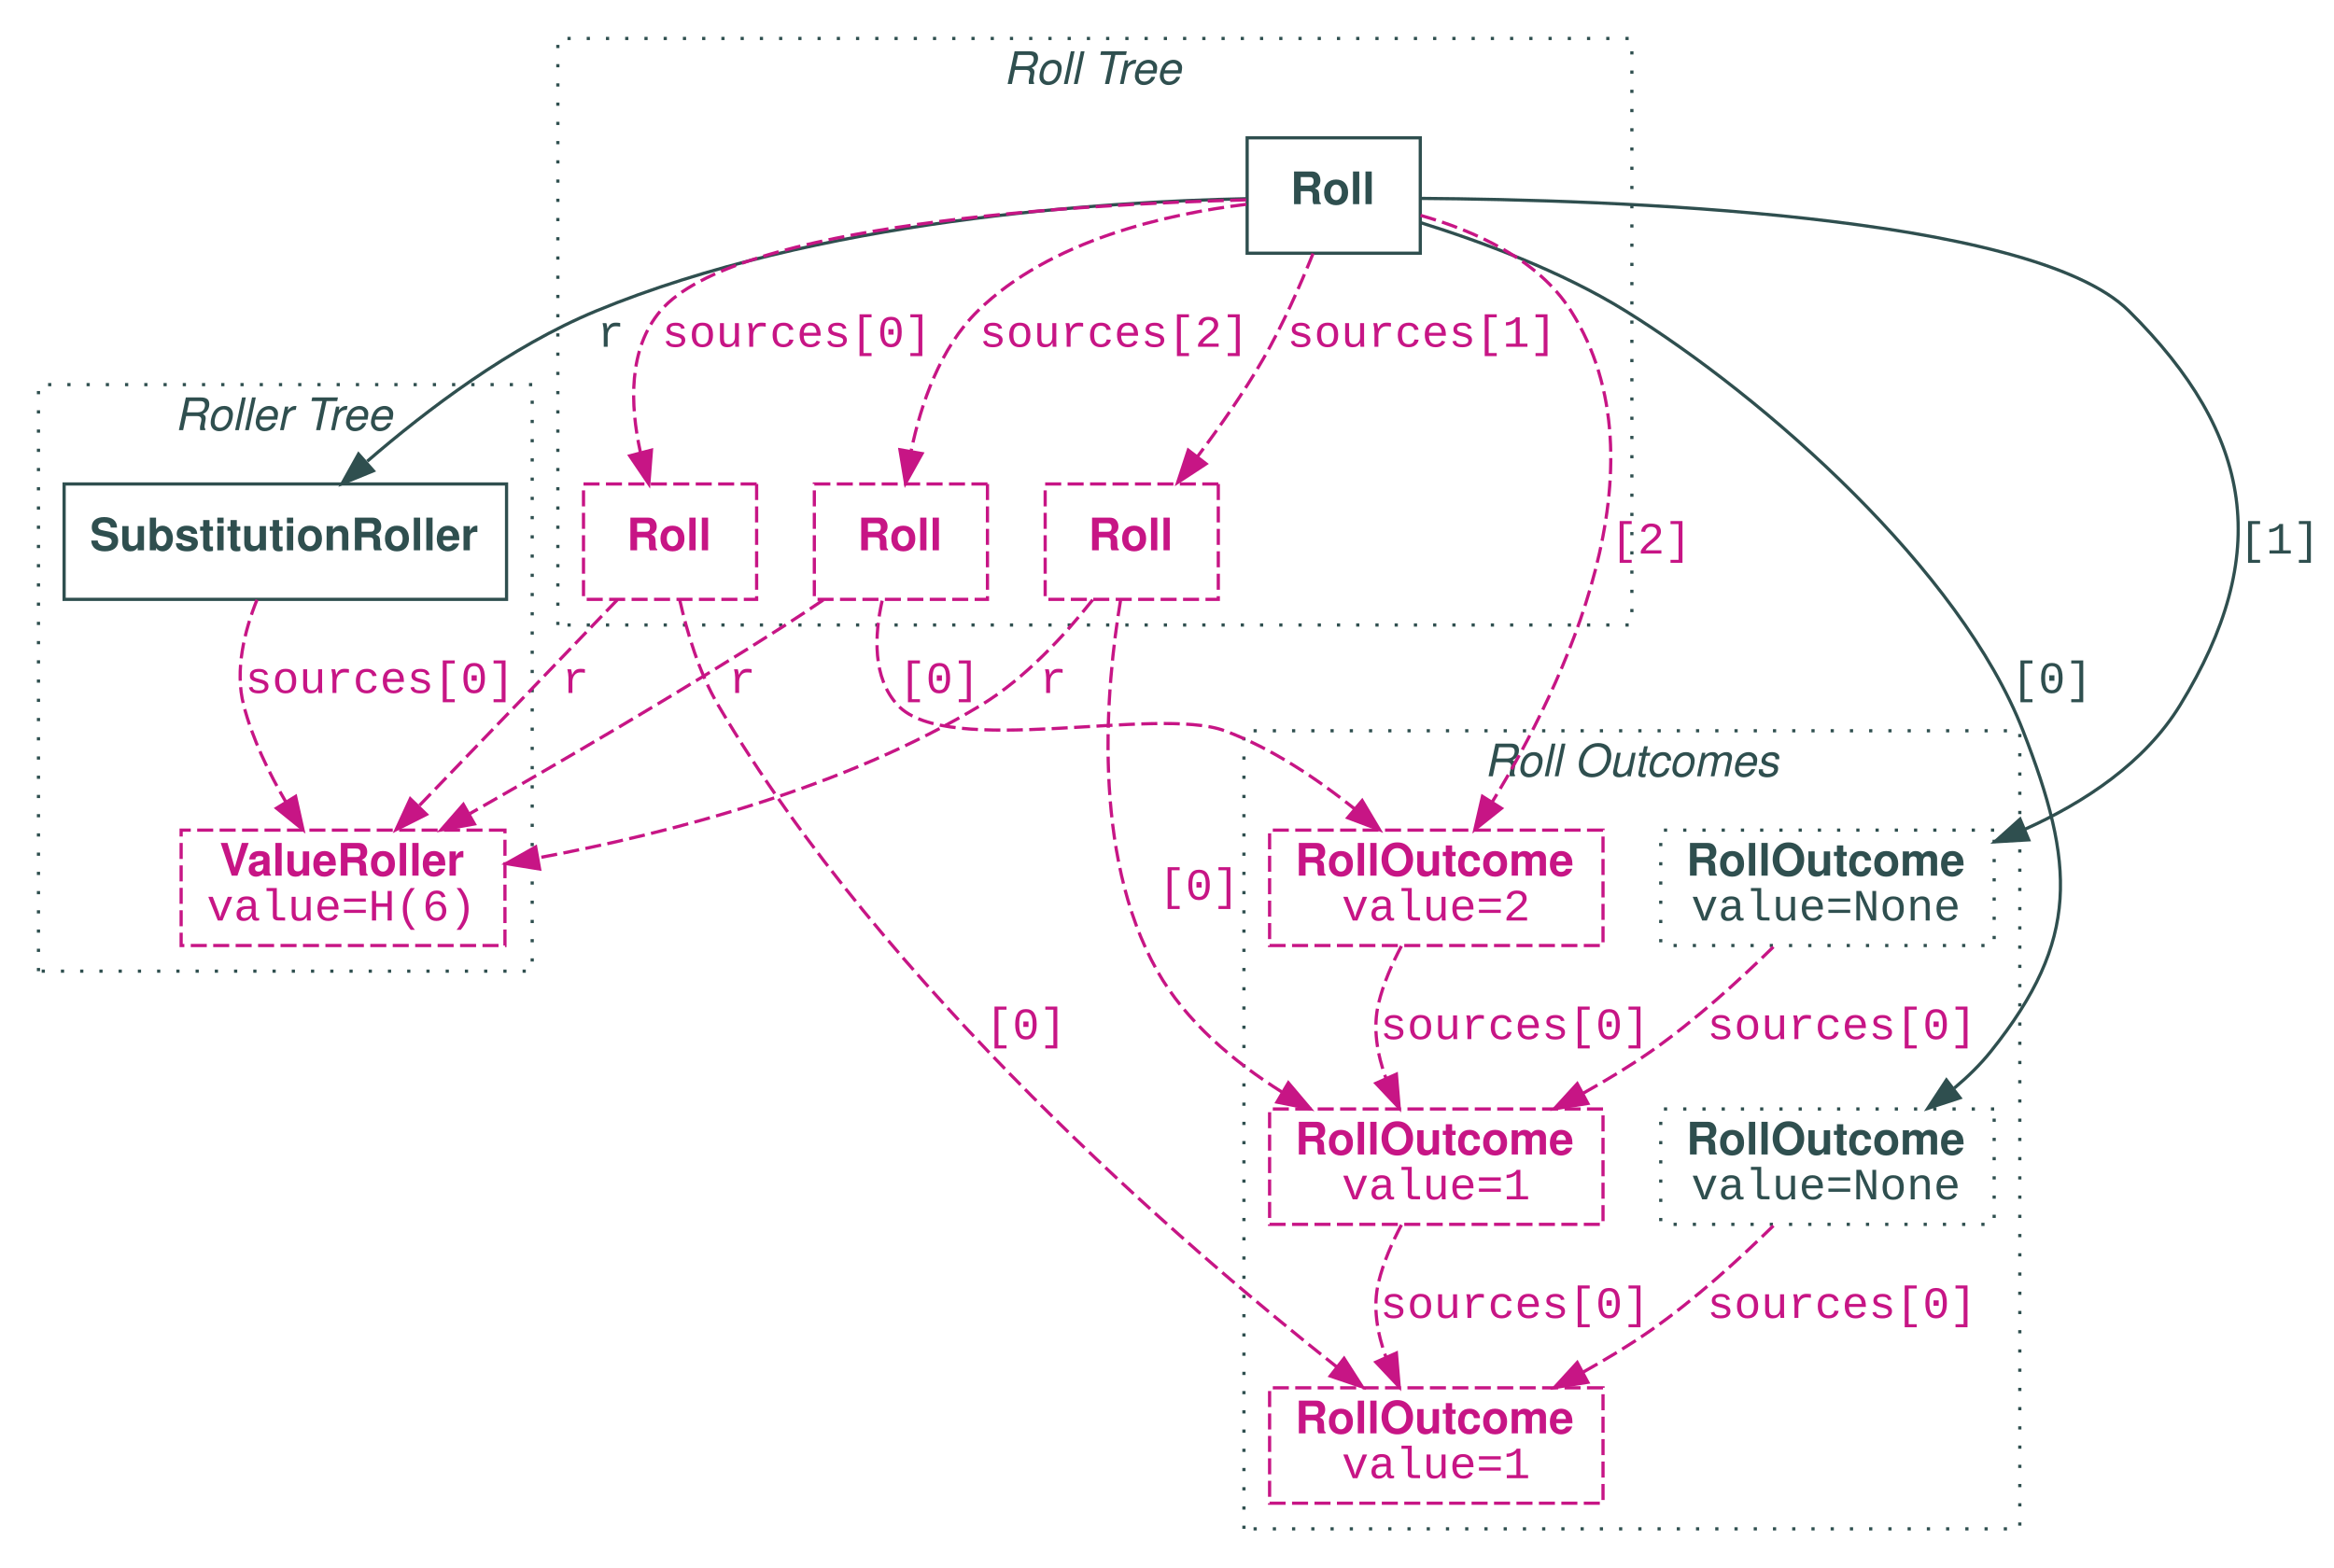
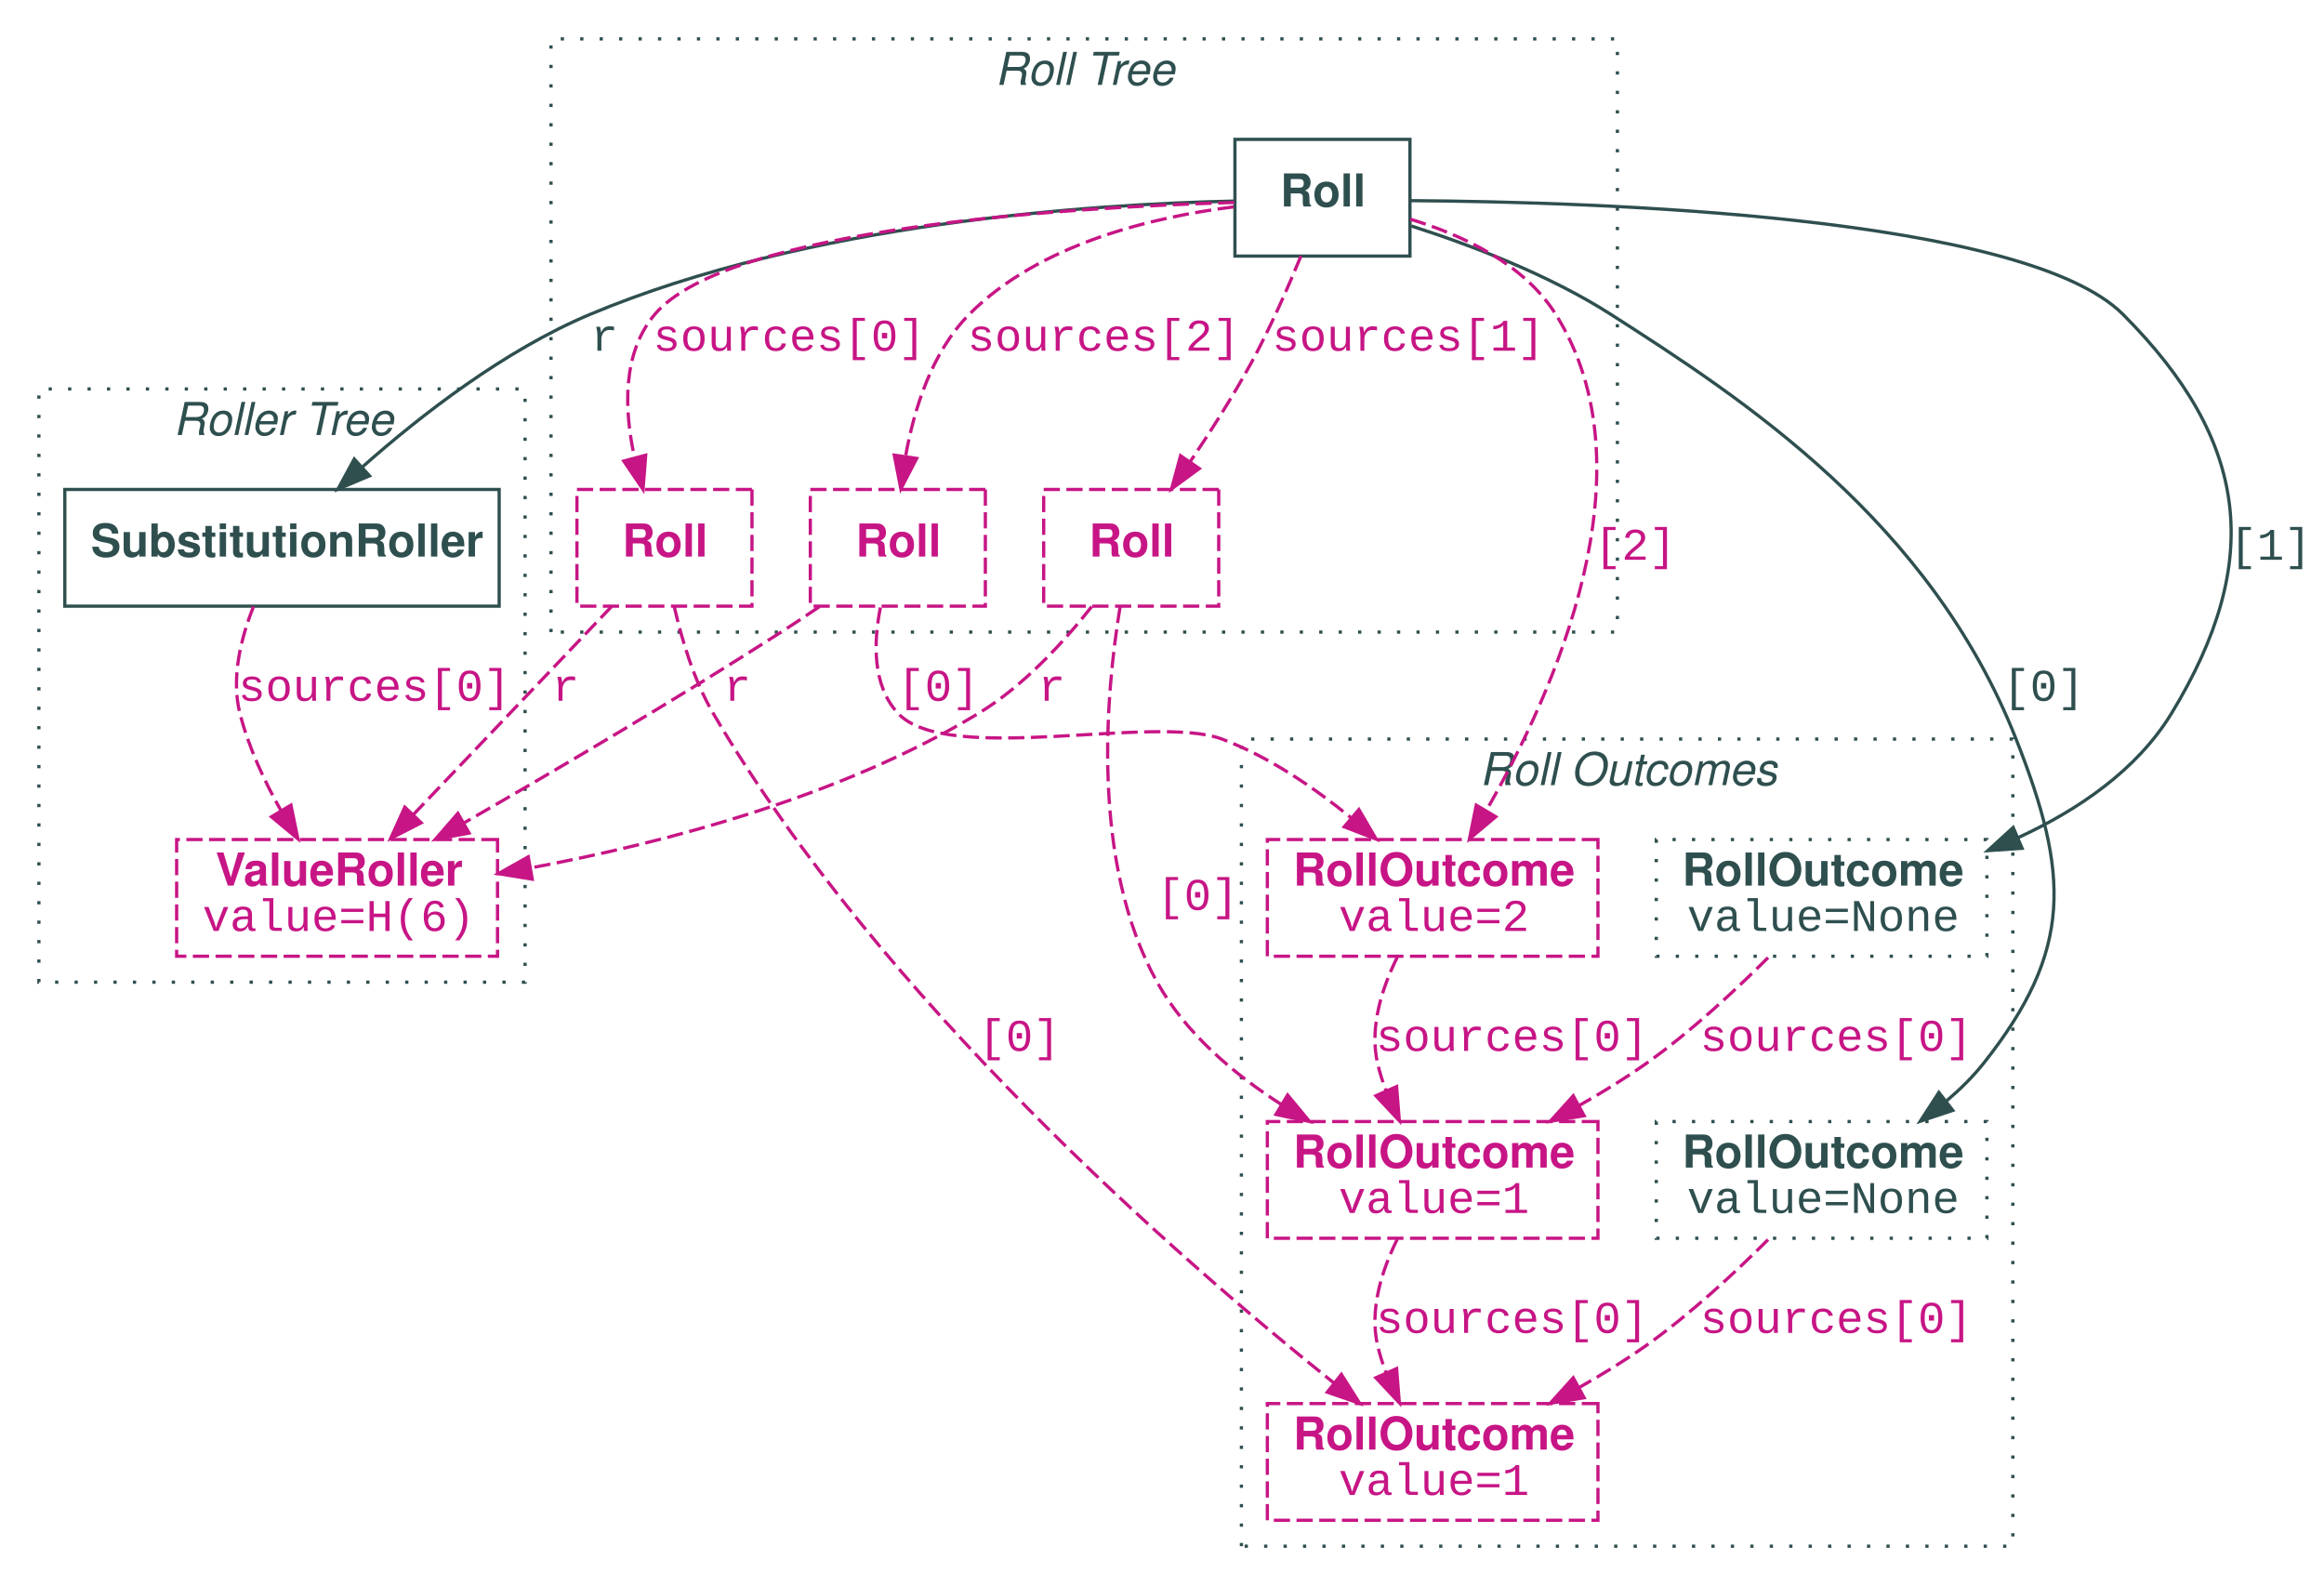
- <svg xmlns="http://www.w3.org/2000/svg" width="728pt" height="489pt" viewBox="0.00 0.00 728.00 489.00">
+ <svg xmlns="http://www.w3.org/2000/svg" width="717pt" height="489pt" viewBox="0.00 0.00 717.00 489.00">
  <g id="graph0" class="graph" transform="scale(1 1) rotate(0) translate(4 485)">
    <g id="clust1" class="cluster">
-       <polygon fill="transparent" stroke="DarkSlateGray" stroke-dasharray="1,5" points="170,-290 170,-473 505,-473 505,-290 170,-290" />
-       <text text-anchor="start" x="309" y="-458.8" font-family="Helvetica,sans-Serif" font-style="italic" font-size="14.00" fill="DarkSlateGray">Roll Tree</text>
+       <polygon fill="transparent" stroke="DarkSlateGray" stroke-dasharray="1,5" points="166,-290 166,-473 495,-473 495,-290 166,-290" />
+       <text text-anchor="start" x="303" y="-458.8" font-family="Helvetica,sans-Serif" font-style="italic" font-size="14.00" fill="DarkSlateGray">Roll Tree</text>
    </g>
    <g id="clust2" class="cluster">
-       <polygon fill="transparent" stroke="DarkSlateGray" stroke-dasharray="1,5" points="8,-182 8,-365 162,-365 162,-182 8,-182" />
-       <text text-anchor="start" x="50.5" y="-350.8" font-family="Helvetica,sans-Serif" font-style="italic" font-size="14.00" fill="DarkSlateGray">Roller Tree</text>
+       <polygon fill="transparent" stroke="DarkSlateGray" stroke-dasharray="1,5" points="8,-182 8,-365 158,-365 158,-182 8,-182" />
+       <text text-anchor="start" x="49.5" y="-350.8" font-family="Helvetica,sans-Serif" font-style="italic" font-size="14.00" fill="DarkSlateGray">Roller Tree</text>
    </g>
    <g id="clust3" class="cluster">
-       <polygon fill="transparent" stroke="DarkSlateGray" stroke-dasharray="1,5" points="384,-8 384,-257 626,-257 626,-8 384,-8" />
-       <text text-anchor="start" x="459" y="-242.8" font-family="Helvetica,sans-Serif" font-style="italic" font-size="14.00" fill="DarkSlateGray">Roll Outcomes</text>
+       <polygon fill="transparent" stroke="DarkSlateGray" stroke-dasharray="1,5" points="379,-8 379,-257 617,-257 617,-8 379,-8" />
+       <text text-anchor="start" x="452.5" y="-242.8" font-family="Helvetica,sans-Serif" font-style="italic" font-size="14.00" fill="DarkSlateGray">Roll Outcomes</text>
    </g>
    <g id="node1" class="node">
-       <polygon fill="none" stroke="DarkSlateGray" points="439,-442 385,-442 385,-406 439,-406 439,-442" />
-       <text text-anchor="start" x="398.5" y="-421.3" font-family="Helvetica,sans-Serif" font-weight="bold" font-size="14.00" fill="DarkSlateGray">Roll</text>
+       <polygon fill="none" stroke="DarkSlateGray" points="431,-442 377,-442 377,-406 431,-406 431,-442" />
+       <text text-anchor="start" x="391" y="-421.3" font-family="Helvetica,sans-Serif" font-weight="bold" font-size="14.00" fill="DarkSlateGray">Roll</text>
    </g>
    <g id="node2" class="node">
-       <polygon fill="none" stroke="DarkSlateGray" points="154,-334 16,-334 16,-298 154,-298 154,-334" />
+       <polygon fill="none" stroke="DarkSlateGray" points="150,-334 16,-334 16,-298 150,-298 150,-334" />
      <text text-anchor="start" x="24" y="-313.3" font-family="Helvetica,sans-Serif" font-weight="bold" font-size="14.00" fill="DarkSlateGray">SubstitutionRoller</text>
    </g>
    <g id="edge1" class="edge">
-       <path fill="none" stroke="DarkSlateGray" d="M384.68,-423C340.43,-422.09 251.07,-416.51 182,-388 155.23,-376.95 128.99,-357.02 110.56,-341.09" />
-       <polygon fill="DarkSlateGray" stroke="DarkSlateGray" points="112.47,-338.11 102.67,-334.09 107.83,-343.34 112.47,-338.11" />
-       <text text-anchor="middle" x="186.5" y="-376.8" font-family="Courier New" font-size="14.00" fill="DarkSlateGray">r</text>
+       <path fill="none" stroke="DarkSlateGray" d="M376.76,-422.97C333.11,-422.03 245.54,-416.37 178,-388 151.66,-376.93 125.97,-357.01 107.95,-341.07" />
+       <polygon fill="DarkSlateGray" stroke="DarkSlateGray" points="110,-338.21 100.25,-334.08 105.3,-343.39 110,-338.21" />
+       <text text-anchor="middle" x="182.5" y="-376.8" font-family="Courier New" font-size="14.00" fill="DarkSlateGray">r</text>
    </g>
    <g id="node3" class="node">
-       <polygon fill="none" stroke="DarkSlateGray" stroke-dasharray="1,5" points="618,-139 514,-139 514,-103 618,-103 618,-139" />
-       <text text-anchor="start" x="522" y="-124.8" font-family="Helvetica,sans-Serif" font-weight="bold" font-size="14.00" fill="DarkSlateGray">RollOutcome</text>
-       <text text-anchor="start" x="523.5" y="-110.8" font-family="Courier New" font-size="14.00" fill="DarkSlateGray">value=None</text>
+       <polygon fill="none" stroke="DarkSlateGray" stroke-dasharray="1,5" points="609,-139 507,-139 507,-103 609,-103 609,-139" />
+       <text text-anchor="start" x="515" y="-124.8" font-family="Helvetica,sans-Serif" font-weight="bold" font-size="14.00" fill="DarkSlateGray">RollOutcome</text>
+       <text text-anchor="start" x="516.5" y="-110.8" font-family="Courier New" font-size="14.00" fill="DarkSlateGray">value=None</text>
    </g>
    <g id="edge2" class="edge">
-       <path fill="none" stroke="DarkSlateGray" d="M439.12,-415.53C457.9,-409.66 483.01,-400.41 503,-388 546.76,-360.84 607.5,-307.13 627,-257 643.19,-215.37 644.91,-191.87 617,-157 613.69,-152.86 609.76,-149.02 605.57,-145.51" />
-       <polygon fill="DarkSlateGray" stroke="DarkSlateGray" points="607.36,-142.48 597.29,-139.18 603.11,-148.04 607.36,-142.48" />
-       <text text-anchor="middle" x="636" y="-268.8" font-family="Courier New" font-size="14.00" fill="DarkSlateGray">[0]</text>
+       <path fill="none" stroke="DarkSlateGray" d="M431.4,-415.29C449.7,-409.42 473.84,-400.26 493,-388 533.93,-361.8 591.42,-324.35 618,-257 634.4,-215.45 635.75,-192 608,-157 604.71,-152.85 600.8,-148.99 596.64,-145.46" />
+       <polygon fill="DarkSlateGray" stroke="DarkSlateGray" points="598.47,-142.45 588.42,-139.09 594.18,-147.98 598.47,-142.45" />
+       <text text-anchor="middle" x="626.5" y="-268.8" font-family="Courier New" font-size="14.00" fill="DarkSlateGray">[0]</text>
    </g>
    <g id="node4" class="node">
-       <polygon fill="none" stroke="DarkSlateGray" stroke-dasharray="1,5" points="618,-226 514,-226 514,-190 618,-190 618,-226" />
-       <text text-anchor="start" x="522" y="-211.8" font-family="Helvetica,sans-Serif" font-weight="bold" font-size="14.00" fill="DarkSlateGray">RollOutcome</text>
-       <text text-anchor="start" x="523.5" y="-197.8" font-family="Courier New" font-size="14.00" fill="DarkSlateGray">value=None</text>
+       <polygon fill="none" stroke="DarkSlateGray" stroke-dasharray="1,5" points="609,-226 507,-226 507,-190 609,-190 609,-226" />
+       <text text-anchor="start" x="515" y="-211.8" font-family="Helvetica,sans-Serif" font-weight="bold" font-size="14.00" fill="DarkSlateGray">RollOutcome</text>
+       <text text-anchor="start" x="516.5" y="-197.8" font-family="Courier New" font-size="14.00" fill="DarkSlateGray">value=None</text>
    </g>
    <g id="edge3" class="edge">
-       <path fill="none" stroke="DarkSlateGray" d="M439.28,-423.1C497.14,-422.7 629.38,-418.41 660,-388 699.11,-349.15 704.81,-312 676,-265 665.03,-247.1 646.34,-234.7 627.46,-226.21" />
-       <polygon fill="DarkSlateGray" stroke="DarkSlateGray" points="628.78,-222.97 618.2,-222.35 626.08,-229.43 628.78,-222.97" />
-       <text text-anchor="middle" x="707" y="-312.3" font-family="Courier New" font-size="14.00" fill="DarkSlateGray">[1]</text>
+       <path fill="none" stroke="DarkSlateGray" d="M431.19,-423.1C488.86,-422.72 620.65,-418.44 651,-388 689.89,-349 694.61,-312.06 666,-265 655.3,-247.4 637.08,-235.08 618.62,-226.58" />
+       <polygon fill="DarkSlateGray" stroke="DarkSlateGray" points="619.85,-223.3 609.28,-222.58 617.1,-229.73 619.85,-223.3" />
+       <text text-anchor="middle" x="696.5" y="-312.3" font-family="Courier New" font-size="14.00" fill="DarkSlateGray">[1]</text>
    </g>
    <g id="node5" class="node">
-       <polygon fill="none" stroke="MediumVioletRed" stroke-dasharray="5,2" points="496,-226 392,-226 392,-190 496,-190 496,-226" />
-       <text text-anchor="start" x="400" y="-211.8" font-family="Helvetica,sans-Serif" font-weight="bold" font-size="14.00" fill="MediumVioletRed">RollOutcome</text>
-       <text text-anchor="start" x="414.5" y="-197.8" font-family="Courier New" font-size="14.00" fill="MediumVioletRed">value=2</text>
+       <polygon fill="none" stroke="MediumVioletRed" stroke-dasharray="5,2" points="489,-226 387,-226 387,-190 489,-190 489,-226" />
+       <text text-anchor="start" x="395" y="-211.8" font-family="Helvetica,sans-Serif" font-weight="bold" font-size="14.00" fill="MediumVioletRed">RollOutcome</text>
+       <text text-anchor="start" x="409" y="-197.8" font-family="Courier New" font-size="14.00" fill="MediumVioletRed">value=2</text>
    </g>
    <g id="edge4" class="edge">
-       <path fill="none" stroke="MediumVioletRed" stroke-dasharray="5,2" d="M439.09,-417.8C455.72,-413.06 475.74,-404.21 486,-388 516.54,-339.77 483.91,-271.57 461.47,-234.83" />
-       <polygon fill="MediumVioletRed" stroke="MediumVioletRed" points="464.32,-232.8 456.03,-226.21 458.4,-236.53 464.32,-232.8" />
-       <text text-anchor="middle" x="511" y="-312.3" font-family="Courier New" font-size="14.00" fill="MediumVioletRed">[2]</text>
+       <path fill="none" stroke="MediumVioletRed" stroke-dasharray="5,2" d="M431.1,-417.38C447.14,-412.5 466.19,-403.67 476,-388 506.14,-339.84 475.62,-271.61 454.49,-234.85" />
+       <polygon fill="MediumVioletRed" stroke="MediumVioletRed" points="457.48,-233.03 449.36,-226.22 451.46,-236.6 457.48,-233.03" />
+       <text text-anchor="middle" x="500.5" y="-312.3" font-family="Courier New" font-size="14.00" fill="MediumVioletRed">[2]</text>
    </g>
    <g id="node6" class="node">
-       <polygon fill="none" stroke="MediumVioletRed" stroke-dasharray="5,2" points="232,-334 178,-334 178,-298 232,-298 232,-334" />
-       <text text-anchor="start" x="191.5" y="-313.3" font-family="Helvetica,sans-Serif" font-weight="bold" font-size="14.00" fill="MediumVioletRed">Roll</text>
+       <polygon fill="none" stroke="MediumVioletRed" stroke-dasharray="5,2" points="228,-334 174,-334 174,-298 228,-298 228,-334" />
+       <text text-anchor="start" x="188" y="-313.3" font-family="Helvetica,sans-Serif" font-weight="bold" font-size="14.00" fill="MediumVioletRed">Roll</text>
    </g>
    <g id="edge11" class="edge">
-       <path fill="none" stroke="MediumVioletRed" stroke-dasharray="5,2" d="M384.69,-422.64C333.26,-421.32 225.11,-415.29 202,-388 191.93,-376.11 192.52,-358.66 195.72,-344.04" />
-       <polygon fill="MediumVioletRed" stroke="MediumVioletRed" points="199.2,-344.57 198.38,-334.01 192.43,-342.78 199.2,-344.57" />
-       <text text-anchor="middle" x="244.5" y="-376.8" font-family="Courier New" font-size="14.00" fill="MediumVioletRed">sources[0]</text>
+       <path fill="none" stroke="MediumVioletRed" stroke-dasharray="5,2" d="M376.82,-422.54C326.2,-421.06 220.59,-414.75 198,-388 187.94,-376.09 188.54,-358.65 191.73,-344.03" />
+       <polygon fill="MediumVioletRed" stroke="MediumVioletRed" points="195.21,-344.57 194.39,-334 188.44,-342.77 195.21,-344.57" />
+       <text text-anchor="middle" x="239.5" y="-376.8" font-family="Courier New" font-size="14.00" fill="MediumVioletRed">sources[0]</text>
    </g>
    <g id="node9" class="node">
-       <polygon fill="none" stroke="MediumVioletRed" stroke-dasharray="5,2" points="376,-334 322,-334 322,-298 376,-298 376,-334" />
-       <text text-anchor="start" x="335.5" y="-313.3" font-family="Helvetica,sans-Serif" font-weight="bold" font-size="14.00" fill="MediumVioletRed">Roll</text>
+       <polygon fill="none" stroke="MediumVioletRed" stroke-dasharray="5,2" points="372,-334 318,-334 318,-298 372,-298 372,-334" />
+       <text text-anchor="start" x="332" y="-313.3" font-family="Helvetica,sans-Serif" font-weight="bold" font-size="14.00" fill="MediumVioletRed">Roll</text>
    </g>
    <g id="edge12" class="edge">
-       <path fill="none" stroke="MediumVioletRed" stroke-dasharray="5,2" d="M405.55,-405.89C401.57,-396.01 396.07,-383.51 390,-373 384.01,-362.61 376.48,-351.84 369.51,-342.54" />
-       <polygon fill="MediumVioletRed" stroke="MediumVioletRed" points="372.19,-340.29 363.33,-334.48 366.64,-344.55 372.19,-340.29" />
-       <text text-anchor="middle" x="439.5" y="-376.8" font-family="Courier New" font-size="14.00" fill="MediumVioletRed">sources[1]</text>
+       <path fill="none" stroke="MediumVioletRed" stroke-dasharray="5,2" d="M397.36,-405.99C393.31,-396.16 387.81,-383.66 382,-373 376.42,-362.77 369.55,-351.98 363.25,-342.64" />
+       <polygon fill="MediumVioletRed" stroke="MediumVioletRed" points="366,-340.45 357.45,-334.18 360.22,-344.41 366,-340.45" />
+       <text text-anchor="middle" x="430.5" y="-376.8" font-family="Courier New" font-size="14.00" fill="MediumVioletRed">sources[1]</text>
    </g>
    <g id="node11" class="node">
-       <polygon fill="none" stroke="MediumVioletRed" stroke-dasharray="5,2" points="304,-334 250,-334 250,-298 304,-298 304,-334" />
-       <text text-anchor="start" x="263.5" y="-313.3" font-family="Helvetica,sans-Serif" font-weight="bold" font-size="14.00" fill="MediumVioletRed">Roll</text>
+       <polygon fill="none" stroke="MediumVioletRed" stroke-dasharray="5,2" points="300,-334 246,-334 246,-298 300,-298 300,-334" />
+       <text text-anchor="start" x="260" y="-313.3" font-family="Helvetica,sans-Serif" font-weight="bold" font-size="14.00" fill="MediumVioletRed">Roll</text>
    </g>
    <g id="edge13" class="edge">
-       <path fill="none" stroke="MediumVioletRed" stroke-dasharray="5,2" d="M384.73,-421.25C359.81,-418.23 323.52,-410.06 301,-388 289.26,-376.5 283.26,-359.06 280.2,-344.34" />
-       <polygon fill="MediumVioletRed" stroke="MediumVioletRed" points="283.6,-343.48 278.44,-334.23 276.7,-344.68 283.6,-343.48" />
-       <text text-anchor="middle" x="343.5" y="-376.8" font-family="Courier New" font-size="14.00" fill="MediumVioletRed">sources[2]</text>
+       <path fill="none" stroke="MediumVioletRed" stroke-dasharray="5,2" d="M376.61,-421.18C352.06,-418.11 316.67,-409.89 295,-388 283.53,-376.41 278.02,-358.97 275.39,-344.27" />
+       <polygon fill="MediumVioletRed" stroke="MediumVioletRed" points="278.82,-343.58 273.93,-334.18 271.9,-344.58 278.82,-343.58" />
+       <text text-anchor="middle" x="336.5" y="-376.8" font-family="Courier New" font-size="14.00" fill="MediumVioletRed">sources[2]</text>
    </g>
    <g id="node7" class="node">
-       <polygon fill="none" stroke="MediumVioletRed" stroke-dasharray="5,2" points="153.5,-226 52.5,-226 52.5,-190 153.5,-190 153.5,-226" />
-       <text text-anchor="start" x="64.5" y="-211.8" font-family="Helvetica,sans-Serif" font-weight="bold" font-size="14.00" fill="MediumVioletRed">ValueRoller</text>
-       <text text-anchor="start" x="60.5" y="-197.8" font-family="Courier New" font-size="14.00" fill="MediumVioletRed">value=H(6)</text>
+       <polygon fill="none" stroke="MediumVioletRed" stroke-dasharray="5,2" points="149.5,-226 50.5,-226 50.5,-190 149.5,-190 149.5,-226" />
+       <text text-anchor="start" x="62.5" y="-211.8" font-family="Helvetica,sans-Serif" font-weight="bold" font-size="14.00" fill="MediumVioletRed">ValueRoller</text>
+       <text text-anchor="start" x="58.5" y="-197.8" font-family="Courier New" font-size="14.00" fill="MediumVioletRed">value=H(6)</text>
    </g>
    <g id="edge14" class="edge">
-       <path fill="none" stroke="MediumVioletRed" stroke-dasharray="5,2" d="M76.16,-297.88C72.28,-288.23 69.17,-275.94 72,-265 74.71,-254.51 79.85,-243.89 85.18,-234.75" />
-       <polygon fill="MediumVioletRed" stroke="MediumVioletRed" points="88.2,-236.52 90.49,-226.18 82.25,-232.84 88.2,-236.52" />
-       <text text-anchor="middle" x="114.5" y="-268.8" font-family="Courier New" font-size="14.00" fill="MediumVioletRed">sources[0]</text>
+       <path fill="none" stroke="MediumVioletRed" stroke-dasharray="5,2" d="M74.22,-297.89C70.36,-288.24 67.25,-275.96 70,-265 72.62,-254.57 77.59,-243.96 82.75,-234.82" />
+       <polygon fill="MediumVioletRed" stroke="MediumVioletRed" points="85.76,-236.62 87.89,-226.24 79.75,-233.02 85.76,-236.62" />
+       <text text-anchor="middle" x="111.5" y="-268.8" font-family="Courier New" font-size="14.00" fill="MediumVioletRed">sources[0]</text>
    </g>
    <g id="node8" class="node">
-       <polygon fill="none" stroke="MediumVioletRed" stroke-dasharray="5,2" points="496,-52 392,-52 392,-16 496,-16 496,-52" />
-       <text text-anchor="start" x="400" y="-37.8" font-family="Helvetica,sans-Serif" font-weight="bold" font-size="14.00" fill="MediumVioletRed">RollOutcome</text>
-       <text text-anchor="start" x="414.5" y="-23.8" font-family="Courier New" font-size="14.00" fill="MediumVioletRed">value=1</text>
+       <polygon fill="none" stroke="MediumVioletRed" stroke-dasharray="5,2" points="489,-52 387,-52 387,-16 489,-16 489,-52" />
+       <text text-anchor="start" x="395" y="-37.8" font-family="Helvetica,sans-Serif" font-weight="bold" font-size="14.00" fill="MediumVioletRed">RollOutcome</text>
+       <text text-anchor="start" x="409" y="-23.8" font-family="Courier New" font-size="14.00" fill="MediumVioletRed">value=1</text>
    </g>
    <g id="edge15" class="edge">
-       <path fill="none" stroke="MediumVioletRed" stroke-dasharray="5,2" d="M549.14,-102.57C538.72,-92.35 524.75,-79.6 511,-70 504.42,-65.4 497.16,-61.01 489.92,-56.97" />
-       <polygon fill="MediumVioletRed" stroke="MediumVioletRed" points="491.27,-53.73 480.81,-52.07 487.96,-59.89 491.27,-53.73" />
-       <text text-anchor="middle" x="570.5" y="-73.8" font-family="Courier New" font-size="14.00" fill="MediumVioletRed">sources[0]</text>
+       <path fill="none" stroke="MediumVioletRed" stroke-dasharray="5,2" d="M541.48,-102.57C531.26,-92.36 517.54,-79.61 504,-70 497.53,-65.41 490.38,-61.01 483.25,-56.98" />
+       <polygon fill="MediumVioletRed" stroke="MediumVioletRed" points="484.74,-53.8 474.28,-52.08 481.38,-59.95 484.74,-53.8" />
+       <text text-anchor="middle" x="562.5" y="-73.8" font-family="Courier New" font-size="14.00" fill="MediumVioletRed">sources[0]</text>
    </g>
    <g id="node10" class="node">
-       <polygon fill="none" stroke="MediumVioletRed" stroke-dasharray="5,2" points="496,-139 392,-139 392,-103 496,-103 496,-139" />
-       <text text-anchor="start" x="400" y="-124.8" font-family="Helvetica,sans-Serif" font-weight="bold" font-size="14.00" fill="MediumVioletRed">RollOutcome</text>
-       <text text-anchor="start" x="414.5" y="-110.8" font-family="Courier New" font-size="14.00" fill="MediumVioletRed">value=1</text>
+       <polygon fill="none" stroke="MediumVioletRed" stroke-dasharray="5,2" points="489,-139 387,-139 387,-103 489,-103 489,-139" />
+       <text text-anchor="start" x="395" y="-124.8" font-family="Helvetica,sans-Serif" font-weight="bold" font-size="14.00" fill="MediumVioletRed">RollOutcome</text>
+       <text text-anchor="start" x="409" y="-110.8" font-family="Courier New" font-size="14.00" fill="MediumVioletRed">value=1</text>
    </g>
    <g id="edge16" class="edge">
-       <path fill="none" stroke="MediumVioletRed" stroke-dasharray="5,2" d="M549.14,-189.57C538.72,-179.35 524.75,-166.6 511,-157 504.42,-152.4 497.16,-148.01 489.92,-143.97" />
-       <polygon fill="MediumVioletRed" stroke="MediumVioletRed" points="491.27,-140.73 480.81,-139.07 487.96,-146.89 491.27,-140.73" />
-       <text text-anchor="middle" x="570.5" y="-160.8" font-family="Courier New" font-size="14.00" fill="MediumVioletRed">sources[0]</text>
+       <path fill="none" stroke="MediumVioletRed" stroke-dasharray="5,2" d="M541.48,-189.57C531.26,-179.36 517.54,-166.61 504,-157 497.53,-152.41 490.38,-148.01 483.25,-143.98" />
+       <polygon fill="MediumVioletRed" stroke="MediumVioletRed" points="484.74,-140.8 474.28,-139.08 481.38,-146.95 484.74,-140.8" />
+       <text text-anchor="middle" x="562.5" y="-160.8" font-family="Courier New" font-size="14.00" fill="MediumVioletRed">sources[0]</text>
    </g>
    <g id="edge17" class="edge">
-       <path fill="none" stroke="MediumVioletRed" stroke-dasharray="5,2" d="M433.12,-189.83C430.22,-184.35 427.48,-178.11 426,-172 424.13,-164.27 425.56,-156.07 428.28,-148.6" />
-       <polygon fill="MediumVioletRed" stroke="MediumVioletRed" points="431.55,-149.86 432.43,-139.3 425.16,-147.01 431.55,-149.86" />
-       <text text-anchor="middle" x="468.5" y="-160.8" font-family="Courier New" font-size="14.00" fill="MediumVioletRed">sources[0]</text>
+       <path fill="none" stroke="MediumVioletRed" stroke-dasharray="5,2" d="M427.07,-189.67C422.36,-180.16 418.45,-168.08 421,-157 421.65,-154.16 422.57,-151.29 423.64,-148.47" />
+       <polygon fill="MediumVioletRed" stroke="MediumVioletRed" points="426.88,-149.79 427.72,-139.23 420.48,-146.96 426.88,-149.79" />
+       <text text-anchor="middle" x="462.5" y="-160.8" font-family="Courier New" font-size="14.00" fill="MediumVioletRed">sources[0]</text>
    </g>
    <g id="edge5" class="edge">
-       <path fill="none" stroke="MediumVioletRed" stroke-dasharray="5,2" d="M188.57,-297.87C179.3,-288.21 167.51,-275.93 157,-265 147.1,-254.71 136.16,-243.37 126.74,-233.6" />
-       <polygon fill="MediumVioletRed" stroke="MediumVioletRed" points="129.02,-230.91 119.55,-226.15 123.98,-235.77 129.02,-230.91" />
-       <text text-anchor="middle" x="175.5" y="-268.8" font-family="Courier New" font-size="14.00" fill="MediumVioletRed">r</text>
+       <path fill="none" stroke="MediumVioletRed" stroke-dasharray="5,2" d="M184.77,-297.97C168.23,-280.61 142.4,-253.5 123.6,-233.77" />
+       <polygon fill="MediumVioletRed" stroke="MediumVioletRed" points="125.95,-231.17 116.52,-226.34 120.89,-235.99 125.95,-231.17" />
+       <text text-anchor="middle" x="170.5" y="-268.8" font-family="Courier New" font-size="14.00" fill="MediumVioletRed">r</text>
    </g>
    <g id="edge6" class="edge">
-       <path fill="none" stroke="MediumVioletRed" stroke-dasharray="5,2" d="M207.98,-297.97C210.25,-287.89 214.03,-275.15 220,-265 271.97,-176.67 364.84,-96.58 413.04,-58.45" />
-       <polygon fill="MediumVioletRed" stroke="MediumVioletRed" points="415.23,-61.19 420.95,-52.27 410.92,-55.68 415.23,-61.19" />
-       <text text-anchor="middle" x="316" y="-160.8" font-family="Courier New" font-size="14.00" fill="MediumVioletRed">[0]</text>
+       <path fill="none" stroke="MediumVioletRed" stroke-dasharray="5,2" d="M204,-297.98C206.27,-287.9 210.05,-275.17 216,-265 267.57,-176.89 359.66,-96.65 407.4,-58.46" />
+       <polygon fill="MediumVioletRed" stroke="MediumVioletRed" points="409.84,-61 415.5,-52.05 405.49,-55.51 409.84,-61" />
+       <text text-anchor="middle" x="310.5" y="-160.8" font-family="Courier New" font-size="14.00" fill="MediumVioletRed">[0]</text>
    </g>
    <g id="edge7" class="edge">
-       <path fill="none" stroke="MediumVioletRed" stroke-dasharray="5,2" d="M336.83,-297.88C328.25,-286.99 315.85,-273.4 302,-265 259.62,-239.29 205.05,-225.02 163.77,-217.33" />
-       <polygon fill="MediumVioletRed" stroke="MediumVioletRed" points="164.31,-213.87 153.85,-215.56 163.08,-220.76 164.31,-213.87" />
-       <text text-anchor="middle" x="324.5" y="-268.8" font-family="Courier New" font-size="14.00" fill="MediumVioletRed">r</text>
+       <path fill="none" stroke="MediumVioletRed" stroke-dasharray="5,2" d="M332.83,-297.89C324.25,-287 311.85,-273.41 298,-265 255.55,-239.21 200.81,-224.92 159.65,-217.24" />
+       <polygon fill="MediumVioletRed" stroke="MediumVioletRed" points="160.21,-213.78 149.75,-215.47 158.98,-220.67 160.21,-213.78" />
+       <text text-anchor="middle" x="320.5" y="-268.8" font-family="Courier New" font-size="14.00" fill="MediumVioletRed">r</text>
    </g>
    <g id="edge8" class="edge">
-       <path fill="none" stroke="MediumVioletRed" stroke-dasharray="5,2" d="M345.51,-297.72C341.05,-270.99 336.2,-218.87 357,-182 365.89,-166.24 380.85,-153.71 395.87,-144.27" />
-       <polygon fill="MediumVioletRed" stroke="MediumVioletRed" points="397.85,-147.17 404.69,-139.07 394.29,-141.14 397.85,-147.17" />
-       <text text-anchor="middle" x="370" y="-204.3" font-family="Courier New" font-size="14.00" fill="MediumVioletRed">[0]</text>
+       <path fill="none" stroke="MediumVioletRed" stroke-dasharray="5,2" d="M341.56,-297.75C337.17,-271.06 332.4,-218.98 353,-182 361.74,-166.3 376.52,-153.74 391.33,-144.26" />
+       <polygon fill="MediumVioletRed" stroke="MediumVioletRed" points="393.25,-147.19 400.01,-139.02 389.64,-141.19 393.25,-147.19" />
+       <text text-anchor="middle" x="365.5" y="-204.3" font-family="Courier New" font-size="14.00" fill="MediumVioletRed">[0]</text>
    </g>
    <g id="edge18" class="edge">
-       <path fill="none" stroke="MediumVioletRed" stroke-dasharray="5,2" d="M433.12,-102.83C430.22,-97.35 427.48,-91.11 426,-85 424.13,-77.27 425.56,-69.07 428.28,-61.6" />
-       <polygon fill="MediumVioletRed" stroke="MediumVioletRed" points="431.55,-62.86 432.43,-52.3 425.16,-60.01 431.55,-62.86" />
-       <text text-anchor="middle" x="468.5" y="-73.8" font-family="Courier New" font-size="14.00" fill="MediumVioletRed">sources[0]</text>
+       <path fill="none" stroke="MediumVioletRed" stroke-dasharray="5,2" d="M427.07,-102.67C422.36,-93.16 418.45,-81.08 421,-70 421.65,-67.16 422.57,-64.29 423.64,-61.47" />
+       <polygon fill="MediumVioletRed" stroke="MediumVioletRed" points="426.88,-62.79 427.72,-52.23 420.48,-59.96 426.88,-62.79" />
+       <text text-anchor="middle" x="462.5" y="-73.8" font-family="Courier New" font-size="14.00" fill="MediumVioletRed">sources[0]</text>
    </g>
    <g id="edge10" class="edge">
-       <path fill="none" stroke="MediumVioletRed" stroke-dasharray="5,2" d="M271.15,-297.58C268.75,-286.84 268.1,-273.54 276,-265 291.44,-248.31 356.67,-264.87 378,-257 392.65,-251.59 406.93,-241.94 418.43,-232.7" />
-       <polygon fill="MediumVioletRed" stroke="MediumVioletRed" points="420.87,-235.23 426.28,-226.12 416.37,-229.86 420.87,-235.23" />
-       <text text-anchor="middle" x="289" y="-268.8" font-family="Courier New" font-size="14.00" fill="MediumVioletRed">[0]</text>
+       <path fill="none" stroke="MediumVioletRed" stroke-dasharray="5,2" d="M267.62,-297.58C265.48,-286.85 265.11,-273.55 273,-265 288.12,-248.62 352.12,-264.81 373,-257 387.48,-251.58 401.55,-241.93 412.87,-232.69" />
+       <polygon fill="MediumVioletRed" stroke="MediumVioletRed" points="415.25,-235.26 420.59,-226.11 410.71,-229.93 415.25,-235.26" />
+       <text text-anchor="middle" x="285.5" y="-268.8" font-family="Courier New" font-size="14.00" fill="MediumVioletRed">[0]</text>
    </g>
    <g id="edge9" class="edge">
-       <path fill="none" stroke="MediumVioletRed" stroke-dasharray="5,2" d="M252.77,-297.8C248.87,-295.14 244.85,-292.46 241,-290 208.41,-269.16 170.44,-247.02 142.59,-231.17" />
-       <polygon fill="MediumVioletRed" stroke="MediumVioletRed" points="143.98,-227.93 133.55,-226.04 140.52,-234.02 143.98,-227.93" />
-       <text text-anchor="middle" x="227.5" y="-268.8" font-family="Courier New" font-size="14.00" fill="MediumVioletRed">r</text>
+       <path fill="none" stroke="MediumVioletRed" stroke-dasharray="5,2" d="M248.76,-297.81C244.86,-295.15 240.84,-292.47 237,-290 204.61,-269.22 166.92,-247.08 139.28,-231.21" />
+       <polygon fill="MediumVioletRed" stroke="MediumVioletRed" points="140.73,-228 130.32,-226.08 137.26,-234.08 140.73,-228" />
+       <text text-anchor="middle" x="223.5" y="-268.8" font-family="Courier New" font-size="14.00" fill="MediumVioletRed">r</text>
    </g>
  </g>
</svg>
